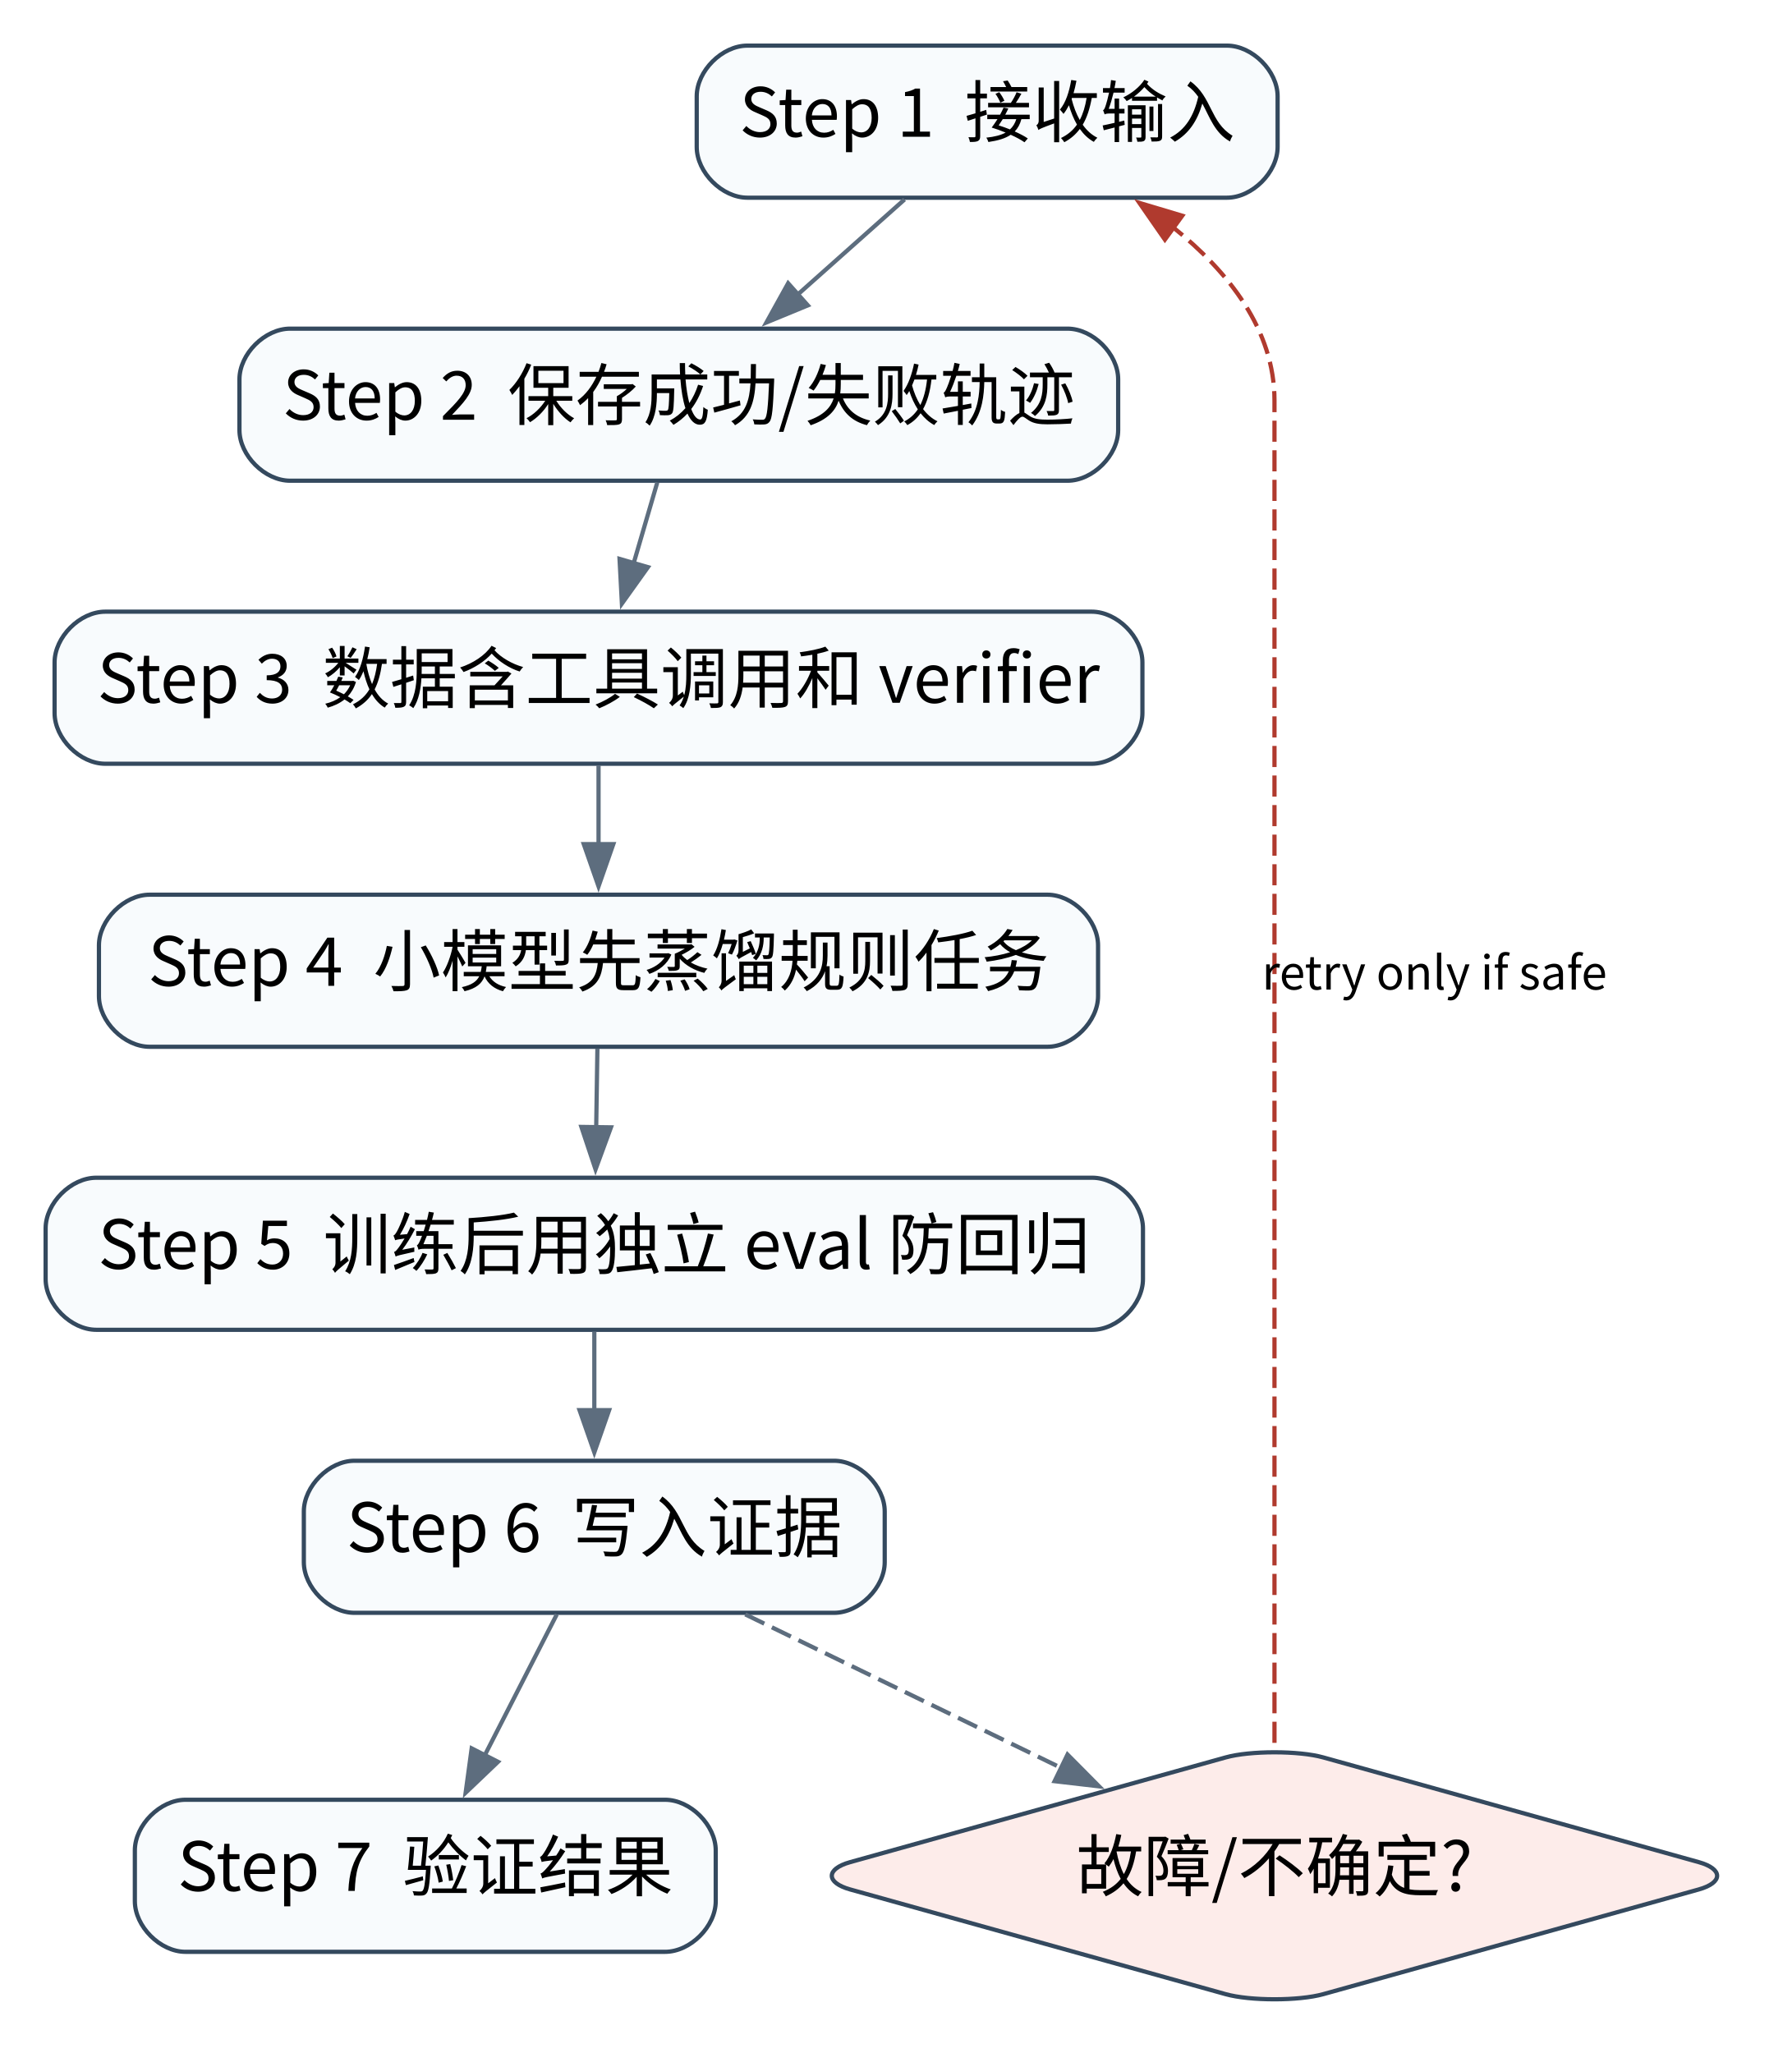
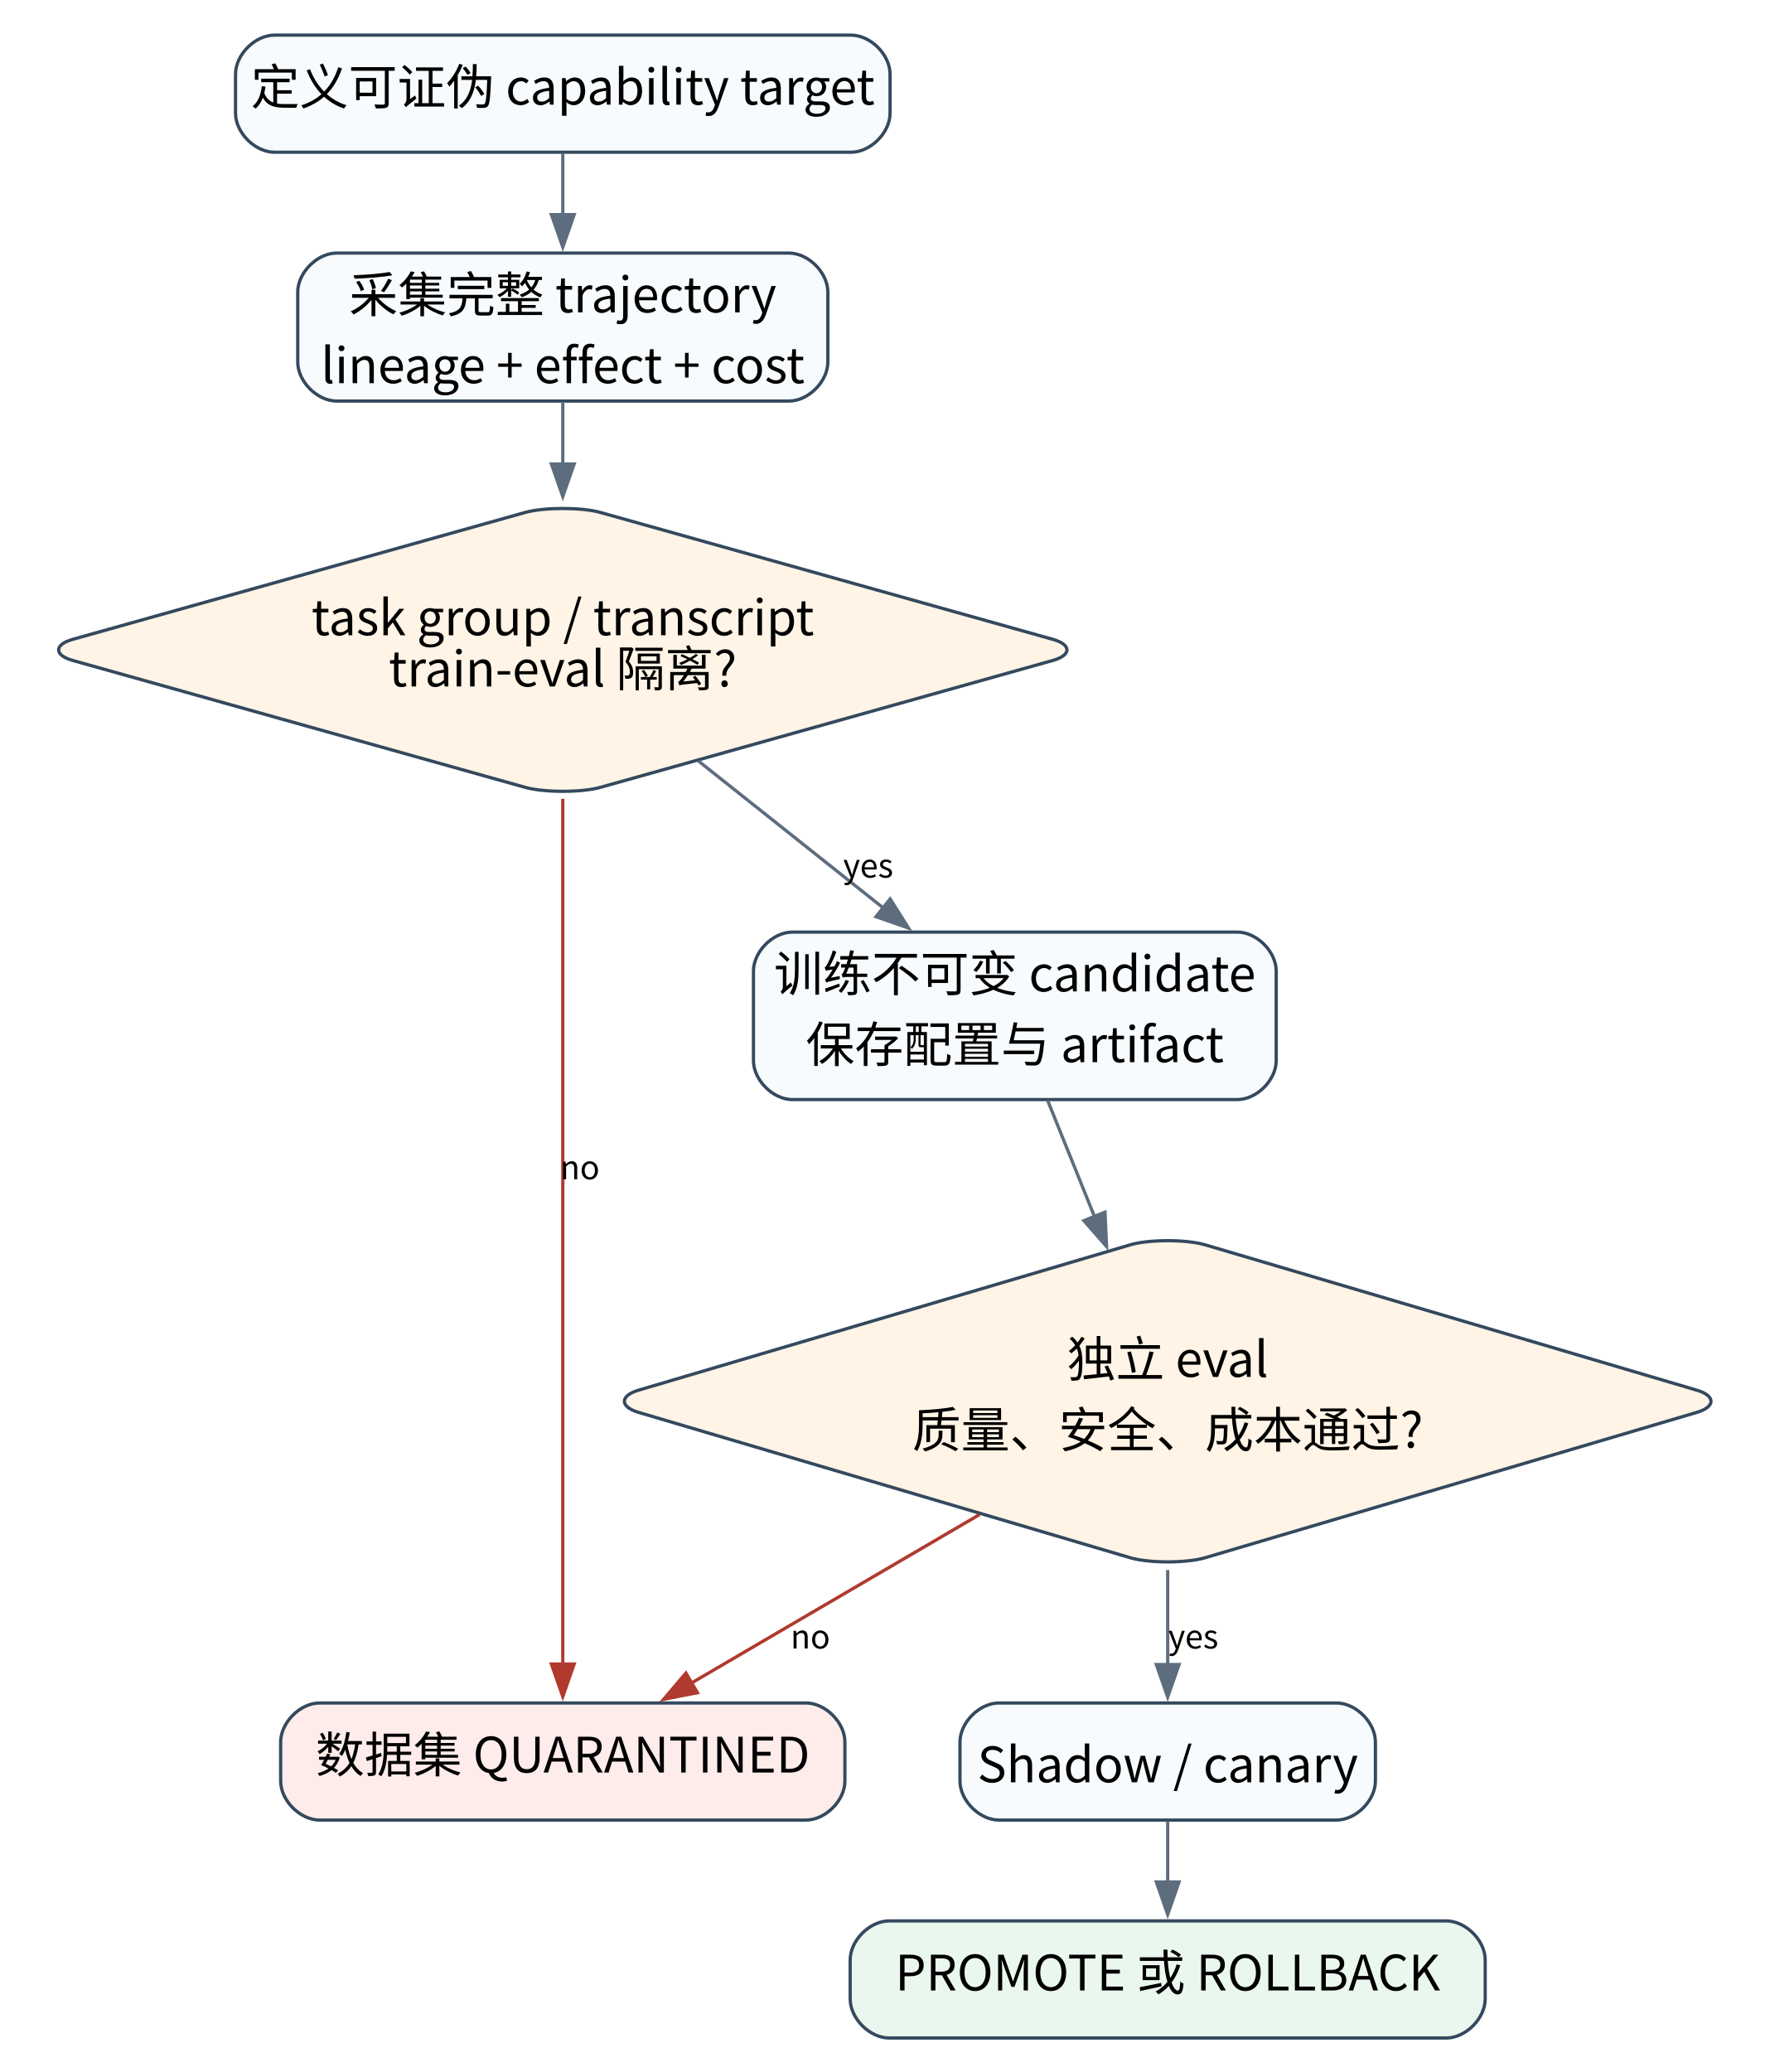
- <svg xmlns="http://www.w3.org/2000/svg" width="424pt" height="486pt" viewBox="0.00 0.00 424.00 486.00">
-   <g id="graph0" class="graph" transform="scale(1 1) rotate(0) translate(10.8 475.3)">
+ <svg xmlns="http://www.w3.org/2000/svg" width="544pt" height="637pt" viewBox="0.00 0.00 544.00 637.00">
+   <g id="graph0" class="graph" transform="scale(1 1) rotate(0) translate(10.8 626.55)">
    <g id="node1" class="node">
-       <path fill="#f8fbfd" stroke="#34495e" d="M279.62,-464.5C279.62,-464.5 166.12,-464.5 166.12,-464.5 160.12,-464.5 154.12,-458.5 154.12,-452.5 154.12,-452.5 154.12,-440.5 154.12,-440.5 154.12,-434.5 160.12,-428.5 166.12,-428.5 166.12,-428.5 279.62,-428.5 279.62,-428.5 285.62,-428.5 291.62,-434.5 291.62,-440.5 291.62,-440.5 291.62,-452.5 291.62,-452.5 291.62,-458.5 285.62,-464.5 279.62,-464.5" />
-       <text xml:space="preserve" text-anchor="middle" x="222.88" y="-442.93" font-family="Noto Sans CJK SC" font-size="16.00">Step 1  接收输入</text>
+       <path fill="#f8fbfd" stroke="#34495e" d="M250.88,-615.75C250.88,-615.75 73.62,-615.75 73.62,-615.75 67.62,-615.75 61.62,-609.75 61.62,-603.75 61.62,-603.75 61.62,-591.75 61.62,-591.75 61.62,-585.75 67.62,-579.75 73.62,-579.75 73.62,-579.75 250.88,-579.75 250.88,-579.75 256.88,-579.75 262.88,-585.75 262.88,-591.75 262.88,-591.75 262.88,-603.75 262.88,-603.75 262.88,-609.75 256.88,-615.75 250.88,-615.75" />
+       <text xml:space="preserve" text-anchor="middle" x="162.25" y="-594.38" font-family="Noto Sans CJK SC" font-size="15.00">定义可证伪 capability target</text>
    </g>
    <g id="node2" class="node">
-       <path fill="#f8fbfd" stroke="#34495e" d="M241.88,-397.5C241.88,-397.5 57.88,-397.5 57.88,-397.5 51.88,-397.5 45.88,-391.5 45.88,-385.5 45.88,-385.5 45.88,-373.5 45.88,-373.5 45.88,-367.5 51.88,-361.5 57.88,-361.5 57.88,-361.5 241.88,-361.5 241.88,-361.5 247.88,-361.5 253.88,-367.5 253.88,-373.5 253.88,-373.5 253.88,-385.5 253.88,-385.5 253.88,-391.5 247.88,-397.5 241.88,-397.5" />
-       <text xml:space="preserve" text-anchor="middle" x="149.88" y="-375.93" font-family="Noto Sans CJK SC" font-size="16.00">Step 2  保存成功/失败轨迹</text>
+       <path fill="#f8fbfd" stroke="#34495e" d="M231.75,-548.75C231.75,-548.75 92.75,-548.75 92.75,-548.75 86.75,-548.75 80.75,-542.75 80.75,-536.75 80.75,-536.75 80.75,-515.25 80.75,-515.25 80.75,-509.25 86.75,-503.25 92.75,-503.25 92.75,-503.25 231.75,-503.25 231.75,-503.25 237.75,-503.25 243.75,-509.25 243.75,-515.25 243.75,-515.25 243.75,-536.75 243.75,-536.75 243.75,-542.75 237.75,-548.75 231.75,-548.75" />
+       <text xml:space="preserve" text-anchor="middle" x="162.25" y="-530.5" font-family="Noto Sans CJK SC" font-size="15.00">采集完整 trajectory</text>
+       <text xml:space="preserve" text-anchor="middle" x="162.25" y="-508.75" font-family="Noto Sans CJK SC" font-size="15.00">lineage + effect + cost</text>
    </g>
    <g id="edge1" class="edge">
-       <path fill="none" stroke="#5d6d7e" d="M203.31,-428.08C195.54,-421.16 186.45,-413.07 177.99,-405.54" />
-       <polygon fill="#5d6d7e" stroke="#5d6d7e" points="180.42,-403.01 170.62,-398.97 175.76,-408.24 180.42,-403.01" />
+       <path fill="none" stroke="#5d6d7e" d="M162.25,-579.51C162.25,-573.62 162.25,-566.81 162.25,-560.1" />
+       <polygon fill="#5d6d7e" stroke="#5d6d7e" points="165.75,-560.57 162.25,-550.57 158.75,-560.57 165.75,-560.57" />
    </g>
    <g id="node3" class="node">
-       <path fill="#f8fbfd" stroke="#34495e" d="M247.62,-330.5C247.62,-330.5 14.12,-330.5 14.12,-330.5 8.12,-330.5 2.12,-324.5 2.12,-318.5 2.12,-318.5 2.12,-306.5 2.12,-306.5 2.12,-300.5 8.12,-294.5 14.12,-294.5 14.12,-294.5 247.62,-294.5 247.62,-294.5 253.62,-294.5 259.62,-300.5 259.62,-306.5 259.62,-306.5 259.62,-318.5 259.62,-318.5 259.62,-324.5 253.62,-330.5 247.62,-330.5" />
-       <text xml:space="preserve" text-anchor="middle" x="130.88" y="-308.93" font-family="Noto Sans CJK SC" font-size="16.00">Step 3  数据含工具调用和 verifier</text>
+       <path fill="#fff4e6" stroke="#34495e" d="M150.7,-469.01C150.7,-469.01 11.55,-429.99 11.55,-429.99 5.78,-428.37 5.78,-425.13 11.55,-423.51 11.55,-423.51 150.7,-384.49 150.7,-384.49 156.47,-382.87 168.03,-382.87 173.8,-384.49 173.8,-384.49 312.95,-423.51 312.95,-423.51 318.72,-425.13 318.72,-428.37 312.95,-429.99 312.95,-429.99 173.8,-469.01 173.8,-469.01 168.03,-470.63 156.47,-470.63 150.7,-469.01" />
+       <text xml:space="preserve" text-anchor="middle" x="162.25" y="-431.25" font-family="Noto Sans CJK SC" font-size="15.00">task group / transcript</text>
+       <text xml:space="preserve" text-anchor="middle" x="162.25" y="-415.5" font-family="Noto Sans CJK SC" font-size="15.00">train-eval 隔离?</text>
    </g>
    <g id="edge2" class="edge">
-       <path fill="none" stroke="#5d6d7e" d="M144.78,-361.08C143.04,-355.11 141.04,-348.26 139.1,-341.65" />
-       <polygon fill="#5d6d7e" stroke="#5d6d7e" points="142.57,-341.04 136.41,-332.42 135.85,-343 142.57,-341.04" />
+       <path fill="none" stroke="#5d6d7e" d="M162.25,-502.93C162.25,-497.12 162.25,-490.57 162.25,-483.83" />
+       <polygon fill="#5d6d7e" stroke="#5d6d7e" points="165.75,-483.9 162.25,-473.9 158.75,-483.9 165.75,-483.9" />
    </g>
    <g id="node4" class="node">
-       <path fill="#f8fbfd" stroke="#34495e" d="M237.12,-263.5C237.12,-263.5 24.63,-263.5 24.63,-263.5 18.62,-263.5 12.62,-257.5 12.62,-251.5 12.62,-251.5 12.62,-239.5 12.62,-239.5 12.62,-233.5 18.62,-227.5 24.62,-227.5 24.62,-227.5 237.12,-227.5 237.12,-227.5 243.12,-227.5 249.12,-233.5 249.12,-239.5 249.12,-239.5 249.12,-251.5 249.12,-251.5 249.12,-257.5 243.12,-263.5 237.12,-263.5" />
-       <text xml:space="preserve" text-anchor="middle" x="130.88" y="-241.93" font-family="Noto Sans CJK SC" font-size="16.00">Step 4  小模型先蒸馏规则任务</text>
+       <path fill="#fdecea" stroke="#34495e" d="M237,-103C237,-103 87.5,-103 87.5,-103 81.5,-103 75.5,-97 75.5,-91 75.5,-91 75.5,-79 75.5,-79 75.5,-73 81.5,-67 87.5,-67 87.5,-67 237,-67 237,-67 243,-67 249,-73 249,-79 249,-79 249,-91 249,-91 249,-97 243,-103 237,-103" />
+       <text xml:space="preserve" text-anchor="middle" x="162.25" y="-81.62" font-family="Noto Sans CJK SC" font-size="15.00">数据集 QUARANTINED</text>
    </g>
    <g id="edge3" class="edge">
-       <path fill="none" stroke="#5d6d7e" d="M130.88,-294.08C130.88,-288.25 130.88,-281.59 130.88,-275.14" />
-       <polygon fill="#5d6d7e" stroke="#5d6d7e" points="134.38,-275.48 130.88,-265.48 127.38,-275.48 134.38,-275.48" />
+       <path fill="none" stroke="#b03a2e" d="M162.25,-380.98C162.25,-310.16 162.25,-174.24 162.25,-114.9" />
+       <polygon fill="#b03a2e" stroke="#b03a2e" points="165.75,-114.97 162.25,-104.97 158.75,-114.97 165.75,-114.97" />
+       <text xml:space="preserve" text-anchor="middle" x="167.5" y="-264" font-family="Noto Sans CJK SC" font-size="10.00">no</text>
    </g>
    <g id="node5" class="node">
-       <path fill="#f8fbfd" stroke="#34495e" d="M247.75,-196.5C247.75,-196.5 12,-196.5 12,-196.5 6,-196.5 0,-190.5 0,-184.5 0,-184.5 0,-172.5 0,-172.5 0,-166.5 6,-160.5 12,-160.5 12,-160.5 247.75,-160.5 247.75,-160.5 253.75,-160.5 259.75,-166.5 259.75,-172.5 259.75,-172.5 259.75,-184.5 259.75,-184.5 259.75,-190.5 253.75,-196.5 247.75,-196.5" />
-       <text xml:space="preserve" text-anchor="middle" x="129.88" y="-174.93" font-family="Noto Sans CJK SC" font-size="16.00">Step 5  训练后用独立 eval 防回归</text>
+       <path fill="#f8fbfd" stroke="#34495e" d="M369.62,-340C369.62,-340 232.88,-340 232.88,-340 226.88,-340 220.88,-334 220.88,-328 220.88,-328 220.88,-300.5 220.88,-300.5 220.88,-294.5 226.88,-288.5 232.88,-288.5 232.88,-288.5 369.62,-288.5 369.62,-288.5 375.62,-288.5 381.62,-294.5 381.62,-300.5 381.62,-300.5 381.62,-328 381.62,-328 381.62,-334 375.62,-340 369.62,-340" />
+       <text xml:space="preserve" text-anchor="middle" x="301.25" y="-321.75" font-family="Noto Sans CJK SC" font-size="15.00">训练不可变 candidate</text>
+       <text xml:space="preserve" text-anchor="middle" x="301.25" y="-300" font-family="Noto Sans CJK SC" font-size="15.00">保存配置与 artifact</text>
    </g>
    <g id="edge4" class="edge">
-       <path fill="none" stroke="#5d6d7e" d="M130.61,-227.08C130.52,-221.25 130.41,-214.59 130.32,-208.14" />
-       <polygon fill="#5d6d7e" stroke="#5d6d7e" points="133.82,-208.43 130.17,-198.48 126.82,-208.53 133.82,-208.43" />
+       <path fill="none" stroke="#5d6d7e" d="M203.95,-392.6C222.1,-378.17 243.27,-361.35 261.22,-347.08" />
+       <polygon fill="#5d6d7e" stroke="#5d6d7e" points="262.91,-350.2 268.56,-341.24 258.55,-344.72 262.91,-350.2" />
+       <text xml:space="preserve" text-anchor="middle" x="256.16" y="-356.75" font-family="Noto Sans CJK SC" font-size="10.00">yes</text>
    </g>
    <g id="node6" class="node">
-       <path fill="#f8fbfd" stroke="#34495e" d="M186.62,-129.5C186.62,-129.5 73.12,-129.5 73.12,-129.5 67.13,-129.5 61.12,-123.5 61.12,-117.5 61.12,-117.5 61.12,-105.5 61.12,-105.5 61.12,-99.5 67.12,-93.5 73.12,-93.5 73.12,-93.5 186.62,-93.5 186.62,-93.5 192.62,-93.5 198.62,-99.5 198.62,-105.5 198.62,-105.5 198.62,-117.5 198.62,-117.5 198.62,-123.5 192.62,-129.5 186.62,-129.5" />
-       <text xml:space="preserve" text-anchor="middle" x="129.88" y="-107.92" font-family="Noto Sans CJK SC" font-size="16.00">Step 6  写入证据</text>
+       <path fill="#fff4e6" stroke="#34495e" d="M336.74,-243.85C336.74,-243.85 185.51,-199.15 185.51,-199.15 179.75,-197.45 179.75,-194.05 185.51,-192.35 185.51,-192.35 336.74,-147.65 336.74,-147.65 342.5,-145.95 354,-145.95 359.76,-147.65 359.76,-147.65 510.99,-192.35 510.99,-192.35 516.75,-194.05 516.75,-197.45 510.99,-199.15 510.99,-199.15 359.76,-243.85 359.76,-243.85 354,-245.55 342.5,-245.55 336.74,-243.85" />
+       <text xml:space="preserve" text-anchor="middle" x="348.25" y="-203.25" font-family="Noto Sans CJK SC" font-size="15.00">独立 eval</text>
+       <text xml:space="preserve" text-anchor="middle" x="348.25" y="-181.5" font-family="Noto Sans CJK SC" font-size="15.00">质量、安全、成本通过?</text>
    </g>
    <g id="edge5" class="edge">
-       <path fill="none" stroke="#5d6d7e" d="M129.88,-160.08C129.88,-154.25 129.88,-147.59 129.88,-141.14" />
-       <polygon fill="#5d6d7e" stroke="#5d6d7e" points="133.38,-141.48 129.88,-131.48 126.38,-141.48 133.38,-141.48" />
+       <path fill="none" stroke="#5d6d7e" d="M311.33,-288.26C315.59,-277.71 320.73,-264.97 325.8,-252.39" />
+       <polygon fill="#5d6d7e" stroke="#5d6d7e" points="328.97,-253.9 329.46,-243.32 322.48,-251.28 328.97,-253.9" />
+     </g>
+     <g id="edge6" class="edge">
+       <path fill="none" stroke="#b03a2e" d="M290.42,-160.94C261.61,-144.09 227.52,-124.16 201.74,-109.09" />
+       <polygon fill="#b03a2e" stroke="#b03a2e" points="203.66,-106.16 193.26,-104.13 200.12,-112.2 203.66,-106.16" />
+       <text xml:space="preserve" text-anchor="middle" x="238.37" y="-119.75" font-family="Noto Sans CJK SC" font-size="10.00">no</text>
    </g>
    <g id="node7" class="node">
-       <path fill="#f8fbfd" stroke="#34495e" d="M146.62,-49.25C146.62,-49.25 33.12,-49.25 33.12,-49.25 27.13,-49.25 21.12,-43.25 21.12,-37.25 21.12,-37.25 21.12,-25.25 21.12,-25.25 21.12,-19.25 27.12,-13.25 33.12,-13.25 33.12,-13.25 146.62,-13.25 146.62,-13.25 152.62,-13.25 158.62,-19.25 158.62,-25.25 158.62,-25.25 158.62,-37.25 158.62,-37.25 158.62,-43.25 152.62,-49.25 146.62,-49.25" />
-       <text xml:space="preserve" text-anchor="middle" x="89.88" y="-27.68" font-family="Noto Sans CJK SC" font-size="16.00">Step 7  验证结果</text>
+       <path fill="#f8fbfd" stroke="#34495e" d="M400.12,-103C400.12,-103 296.38,-103 296.38,-103 290.38,-103 284.38,-97 284.38,-91 284.38,-91 284.38,-79 284.38,-79 284.38,-73 290.38,-67 296.38,-67 296.38,-67 400.12,-67 400.12,-67 406.12,-67 412.12,-73 412.12,-79 412.12,-79 412.12,-91 412.12,-91 412.12,-97 406.12,-103 400.12,-103" />
+       <text xml:space="preserve" text-anchor="middle" x="348.25" y="-78.62" font-family="Noto Sans CJK SC" font-size="15.00">Shadow / canary</text>
    </g>
-     <g id="edge6" class="edge">
-       <path fill="none" stroke="#5d6d7e" d="M121,-93.13C115.97,-83.31 109.58,-70.79 103.89,-59.67" />
-       <polygon fill="#5d6d7e" stroke="#5d6d7e" points="107.08,-58.23 99.42,-50.92 100.85,-61.41 107.08,-58.23" />
+     <g id="edge7" class="edge">
+       <path fill="none" stroke="#5d6d7e" d="M348.25,-143.88C348.25,-133.84 348.25,-123.65 348.25,-114.67" />
+       <polygon fill="#5d6d7e" stroke="#5d6d7e" points="351.75,-114.82 348.25,-104.82 344.75,-114.82 351.75,-114.82" />
+       <text xml:space="preserve" text-anchor="middle" x="356.12" y="-119.75" font-family="Noto Sans CJK SC" font-size="10.00">yes</text>
    </g>
    <g id="node8" class="node">
-       <path fill="#fdecea" stroke="#34495e" d="M279.32,-59.27C279.32,-59.27 190.43,-34.48 190.43,-34.48 184.65,-32.86 184.65,-29.64 190.43,-28.02 190.43,-28.02 279.32,-3.23 279.32,-3.23 285.1,-1.61 296.65,-1.61 302.43,-3.23 302.43,-3.23 391.32,-28.02 391.32,-28.02 397.1,-29.64 397.1,-32.86 391.32,-34.48 391.32,-34.48 302.43,-59.27 302.43,-59.27 296.65,-60.89 285.1,-60.89 279.32,-59.27" />
-       <text xml:space="preserve" text-anchor="middle" x="290.88" y="-27.68" font-family="Noto Sans CJK SC" font-size="16.00">故障/不确定?</text>
-     </g>
-     <g id="edge7" class="edge">
-       <path fill="none" stroke="#5d6d7e" stroke-dasharray="5,2" d="M165.61,-93.13C187.65,-82.42 216.27,-68.51 240.59,-56.69" />
-       <polygon fill="#5d6d7e" stroke="#5d6d7e" points="241.89,-59.95 249.35,-52.43 238.83,-53.65 241.89,-59.95" />
+       <path fill="#eaf7ee" stroke="#34495e" d="M433.88,-36C433.88,-36 262.62,-36 262.62,-36 256.62,-36 250.62,-30 250.62,-24 250.62,-24 250.62,-12 250.62,-12 250.62,-6 256.62,0 262.62,0 262.62,0 433.88,0 433.88,0 439.88,0 445.88,-6 445.88,-12 445.88,-12 445.88,-24 445.88,-24 445.88,-30 439.88,-36 433.88,-36" />
+       <text xml:space="preserve" text-anchor="middle" x="348.25" y="-14.62" font-family="Noto Sans CJK SC" font-size="15.00">PROMOTE 或 ROLLBACK</text>
    </g>
    <g id="edge8" class="edge">
-       <path fill="none" stroke="#b03a2e" stroke-dasharray="5,2" d="M290.88,-62.72C290.88,-77.2 290.88,-94.74 290.88,-110.5 290.88,-380.5 290.88,-380.5 290.88,-380.5 290.88,-397.22 280,-410.96 266.95,-421.43" />
-       <polygon fill="#b03a2e" stroke="#b03a2e" points="264.94,-418.57 258.9,-427.27 269.05,-424.23 264.94,-418.57" />
-       <text xml:space="preserve" text-anchor="middle" x="328.75" y="-241.05" font-family="Noto Sans CJK SC" font-size="11.00">retry only if safe</text>
+       <path fill="none" stroke="#5d6d7e" d="M348.25,-66.58C348.25,-60.75 348.25,-54.09 348.25,-47.64" />
+       <polygon fill="#5d6d7e" stroke="#5d6d7e" points="351.75,-47.98 348.25,-37.98 344.75,-47.98 351.75,-47.98" />
    </g>
  </g>
</svg>
